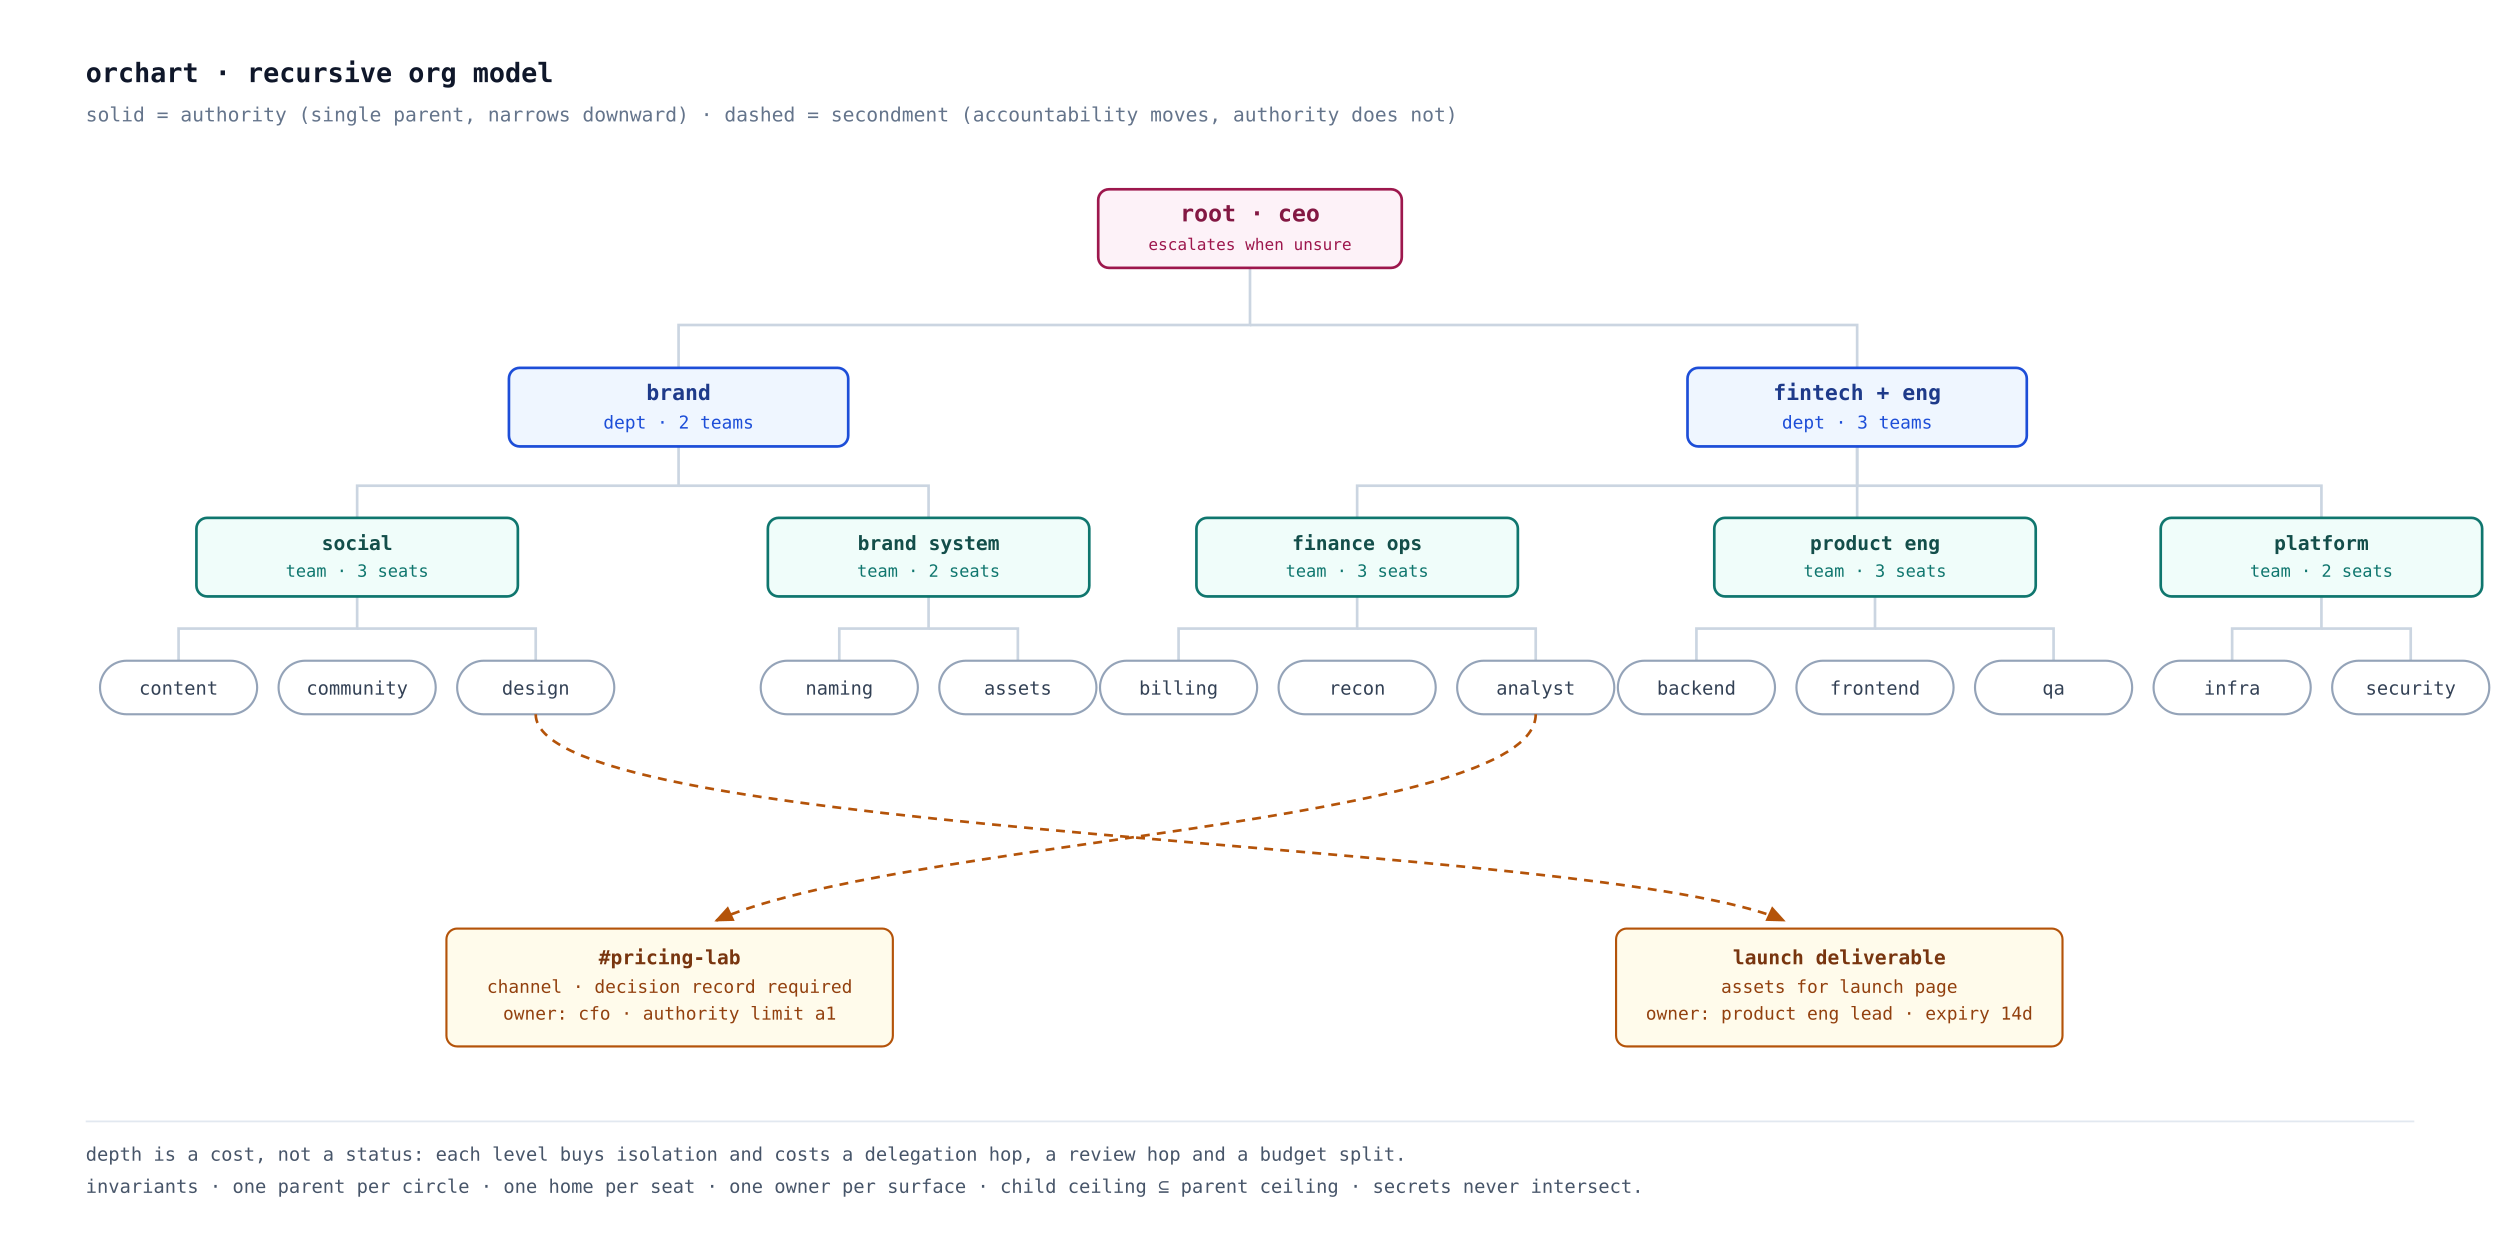
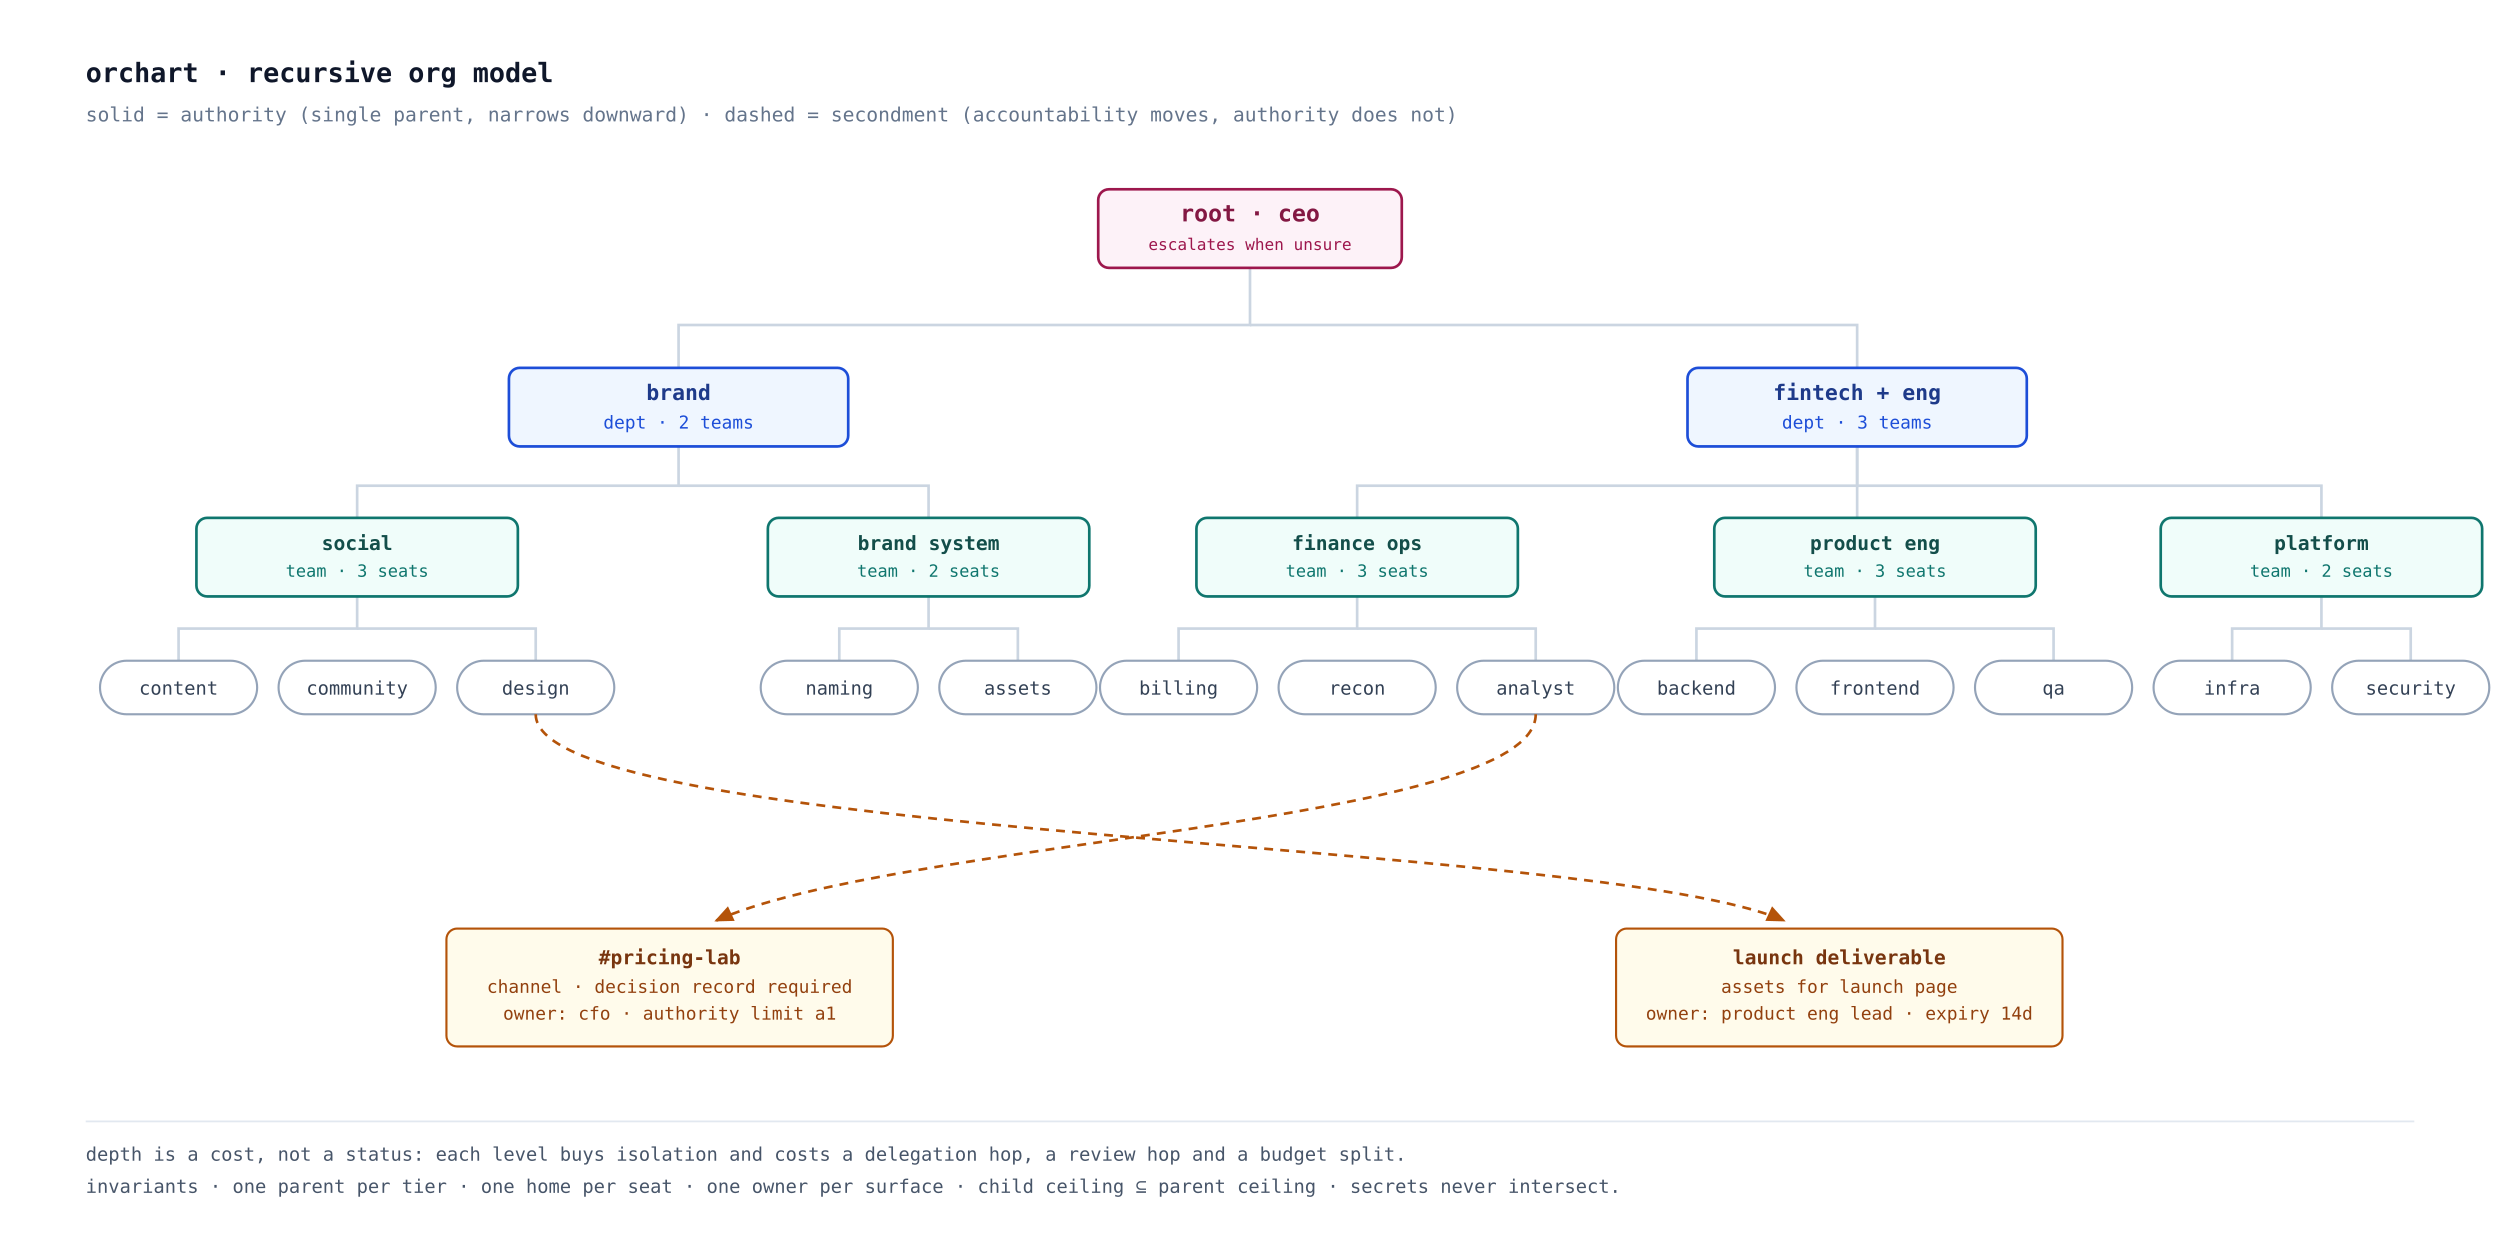
<svg xmlns="http://www.w3.org/2000/svg" width="1400" height="700" viewBox="0 0 1400 700" font-family="ui-monospace, SFMono-Regular, Menlo, Consolas, monospace">
  <defs>
    <marker id="arrow" markerWidth="9" markerHeight="9" refX="7" refY="3" orient="auto">
      <path d="M0,0 L0,6 L7,3 z" fill="#94a3b8" />
    </marker>
    <marker id="arrow2" markerWidth="9" markerHeight="9" refX="7" refY="3" orient="auto">
      <path d="M0,0 L0,6 L7,3 z" fill="#b45309" />
    </marker>
  </defs>
  <rect x="0" y="0" width="1400" height="700" fill="#ffffff" />
  <text x="48" y="46" font-size="15" fill="#0f172a" font-weight="600">orchart · recursive org model</text>
  <text x="48" y="68" font-size="11" fill="#64748b">solid = authority (single parent, narrows downward) · dashed = secondment (accountability moves, authority does not)</text>
  <path d="M700,150 L700,182 L380,182 L380,206" fill="none" stroke="#cbd5e1" stroke-width="1.5" />
  <path d="M700,182 L1040,182 L1040,206" fill="none" stroke="#cbd5e1" stroke-width="1.5" />
  <rect x="615" y="106" width="170" height="44" rx="6" fill="#fdf2f8" stroke="#9d174d" stroke-width="1.5" />
  <text x="700" y="124" font-size="13" fill="#831843" text-anchor="middle" font-weight="600">root · ceo</text>
  <text x="700" y="140" font-size="9" fill="#9d174d" text-anchor="middle">escalates when unsure</text>
  <path d="M380,250 L380,272 L200,272 L200,290" fill="none" stroke="#cbd5e1" stroke-width="1.5" />
  <path d="M380,272 L520,272 L520,290" fill="none" stroke="#cbd5e1" stroke-width="1.5" />
  <path d="M1040,250 L1040,272 L760,272 L760,290" fill="none" stroke="#cbd5e1" stroke-width="1.5" />
  <path d="M1040,250 L1040,290" fill="none" stroke="#cbd5e1" stroke-width="1.5" />
  <path d="M1040,272 L1300,272 L1300,290" fill="none" stroke="#cbd5e1" stroke-width="1.5" />
  <rect x="285" y="206" width="190" height="44" rx="6" fill="#eff6ff" stroke="#1d4ed8" stroke-width="1.5" />
  <text x="380" y="224" font-size="12" fill="#1e3a8a" text-anchor="middle" font-weight="600">brand</text>
  <text x="380" y="240" font-size="10" fill="#1d4ed8" text-anchor="middle">dept · 2 teams</text>
  <rect x="945" y="206" width="190" height="44" rx="6" fill="#eff6ff" stroke="#1d4ed8" stroke-width="1.5" />
  <text x="1040" y="224" font-size="12" fill="#1e3a8a" text-anchor="middle" font-weight="600">fintech + eng</text>
  <text x="1040" y="240" font-size="10" fill="#1d4ed8" text-anchor="middle">dept · 3 teams</text>
  <path d="M200,334 L200,352 L100,352 L100,370" fill="none" stroke="#cbd5e1" stroke-width="1.5" />
  <path d="M200,352 L300,352 L300,370" fill="none" stroke="#cbd5e1" stroke-width="1.5" />
  <path d="M520,334 L520,352 L470,352 L470,370" fill="none" stroke="#cbd5e1" stroke-width="1.5" />
  <path d="M520,352 L570,352 L570,370" fill="none" stroke="#cbd5e1" stroke-width="1.5" />
  <path d="M760,334 L760,352 L660,352 L660,370" fill="none" stroke="#cbd5e1" stroke-width="1.5" />
  <path d="M760,352 L860,352 L860,370" fill="none" stroke="#cbd5e1" stroke-width="1.5" />
  <path d="M1050,334 L1050,352 L950,352 L950,370" fill="none" stroke="#cbd5e1" stroke-width="1.5" />
  <path d="M1050,352 L1150,352 L1150,370" fill="none" stroke="#cbd5e1" stroke-width="1.5" />
  <path d="M1300,334 L1300,352 L1250,352 L1250,370" fill="none" stroke="#cbd5e1" stroke-width="1.5" />
  <path d="M1300,352 L1350,352 L1350,370" fill="none" stroke="#cbd5e1" stroke-width="1.5" />
  <g font-size="11" text-anchor="middle">
    <rect x="110" y="290" width="180" height="44" rx="6" fill="#f0fdfa" stroke="#0f766e" stroke-width="1.5" />
    <text x="200" y="308" fill="#134e4a" font-weight="600">social</text>
    <text x="200" y="323" fill="#0f766e" font-size="9.5">team · 3 seats</text>
    <rect x="430" y="290" width="180" height="44" rx="6" fill="#f0fdfa" stroke="#0f766e" stroke-width="1.5" />
    <text x="520" y="308" fill="#134e4a" font-weight="600">brand system</text>
    <text x="520" y="323" fill="#0f766e" font-size="9.5">team · 2 seats</text>
    <rect x="670" y="290" width="180" height="44" rx="6" fill="#f0fdfa" stroke="#0f766e" stroke-width="1.5" />
    <text x="760" y="308" fill="#134e4a" font-weight="600">finance ops</text>
    <text x="760" y="323" fill="#0f766e" font-size="9.5">team · 3 seats</text>
    <rect x="960" y="290" width="180" height="44" rx="6" fill="#f0fdfa" stroke="#0f766e" stroke-width="1.5" />
    <text x="1050" y="308" fill="#134e4a" font-weight="600">product eng</text>
    <text x="1050" y="323" fill="#0f766e" font-size="9.5">team · 3 seats</text>
    <rect x="1210" y="290" width="180" height="44" rx="6" fill="#f0fdfa" stroke="#0f766e" stroke-width="1.5" />
    <text x="1300" y="308" fill="#134e4a" font-weight="600">platform</text>
    <text x="1300" y="323" fill="#0f766e" font-size="9.5">team · 2 seats</text>
  </g>
  <g font-size="10.5" text-anchor="middle">
    <g fill="#ffffff" stroke="#94a3b8" stroke-width="1.2">
      <rect x="56" y="370" width="88" height="30" rx="15" />
      <rect x="156" y="370" width="88" height="30" rx="15" />
      <rect x="256" y="370" width="88" height="30" rx="15" />
      <rect x="426" y="370" width="88" height="30" rx="15" />
      <rect x="526" y="370" width="88" height="30" rx="15" />
      <rect x="616" y="370" width="88" height="30" rx="15" />
      <rect x="716" y="370" width="88" height="30" rx="15" />
      <rect x="816" y="370" width="88" height="30" rx="15" />
      <rect x="906" y="370" width="88" height="30" rx="15" />
      <rect x="1006" y="370" width="88" height="30" rx="15" />
      <rect x="1106" y="370" width="88" height="30" rx="15" />
      <rect x="1206" y="370" width="88" height="30" rx="15" />
      <rect x="1306" y="370" width="88" height="30" rx="15" />
    </g>
    <g fill="#334155">
      <text x="100" y="389">content</text>
      <text x="200" y="389">community</text>
      <text x="300" y="389">design</text>
      <text x="470" y="389">naming</text>
      <text x="570" y="389">assets</text>
      <text x="660" y="389">billing</text>
      <text x="760" y="389">recon</text>
      <text x="860" y="389">analyst</text>
      <text x="950" y="389">backend</text>
      <text x="1050" y="389">frontend</text>
      <text x="1150" y="389">qa</text>
      <text x="1250" y="389">infra</text>
      <text x="1350" y="389">security</text>
    </g>
  </g>
  <path d="M300,400 C300,470 900,470 1000,516" fill="none" stroke="#b45309" stroke-width="1.5" stroke-dasharray="5 4" marker-end="url(#arrow2)" />
  <path d="M860,400 C860,462 500,470 400,516" fill="none" stroke="#b45309" stroke-width="1.5" stroke-dasharray="5 4" marker-end="url(#arrow2)" />
  <rect x="905" y="520" width="250" height="66" rx="6" fill="#fffbeb" stroke="#b45309" stroke-width="1.2" />
  <text x="1030" y="540" font-size="11" fill="#78350f" text-anchor="middle" font-weight="600">launch deliverable</text>
  <text x="1030" y="556" font-size="10" fill="#92400e" text-anchor="middle">assets for launch page</text>
  <text x="1030" y="571" font-size="10" fill="#92400e" text-anchor="middle">owner: product eng lead · expiry 14d</text>
  <rect x="250" y="520" width="250" height="66" rx="6" fill="#fffbeb" stroke="#b45309" stroke-width="1.2" />
  <text x="375" y="540" font-size="11" fill="#78350f" text-anchor="middle" font-weight="600">#pricing-lab</text>
  <text x="375" y="556" font-size="10" fill="#92400e" text-anchor="middle">channel · decision record required</text>
  <text x="375" y="571" font-size="10" fill="#92400e" text-anchor="middle">owner: cfo · authority limit a1</text>
  <line x1="48" y1="628" x2="1352" y2="628" stroke="#e2e8f0" stroke-width="1" />
  <text x="48" y="650" font-size="10.5" fill="#475569">depth is a cost, not a status: each level buys isolation and costs a delegation hop, a review hop and a budget split.</text>
-   <text x="48" y="668" font-size="10.5" fill="#475569">invariants · one parent per circle · one home per seat · one owner per surface · child ceiling ⊆ parent ceiling · secrets never intersect.</text>
+   <text x="48" y="668" font-size="10.5" fill="#475569">invariants · one parent per tier · one home per seat · one owner per surface · child ceiling ⊆ parent ceiling · secrets never intersect.</text>
</svg>
